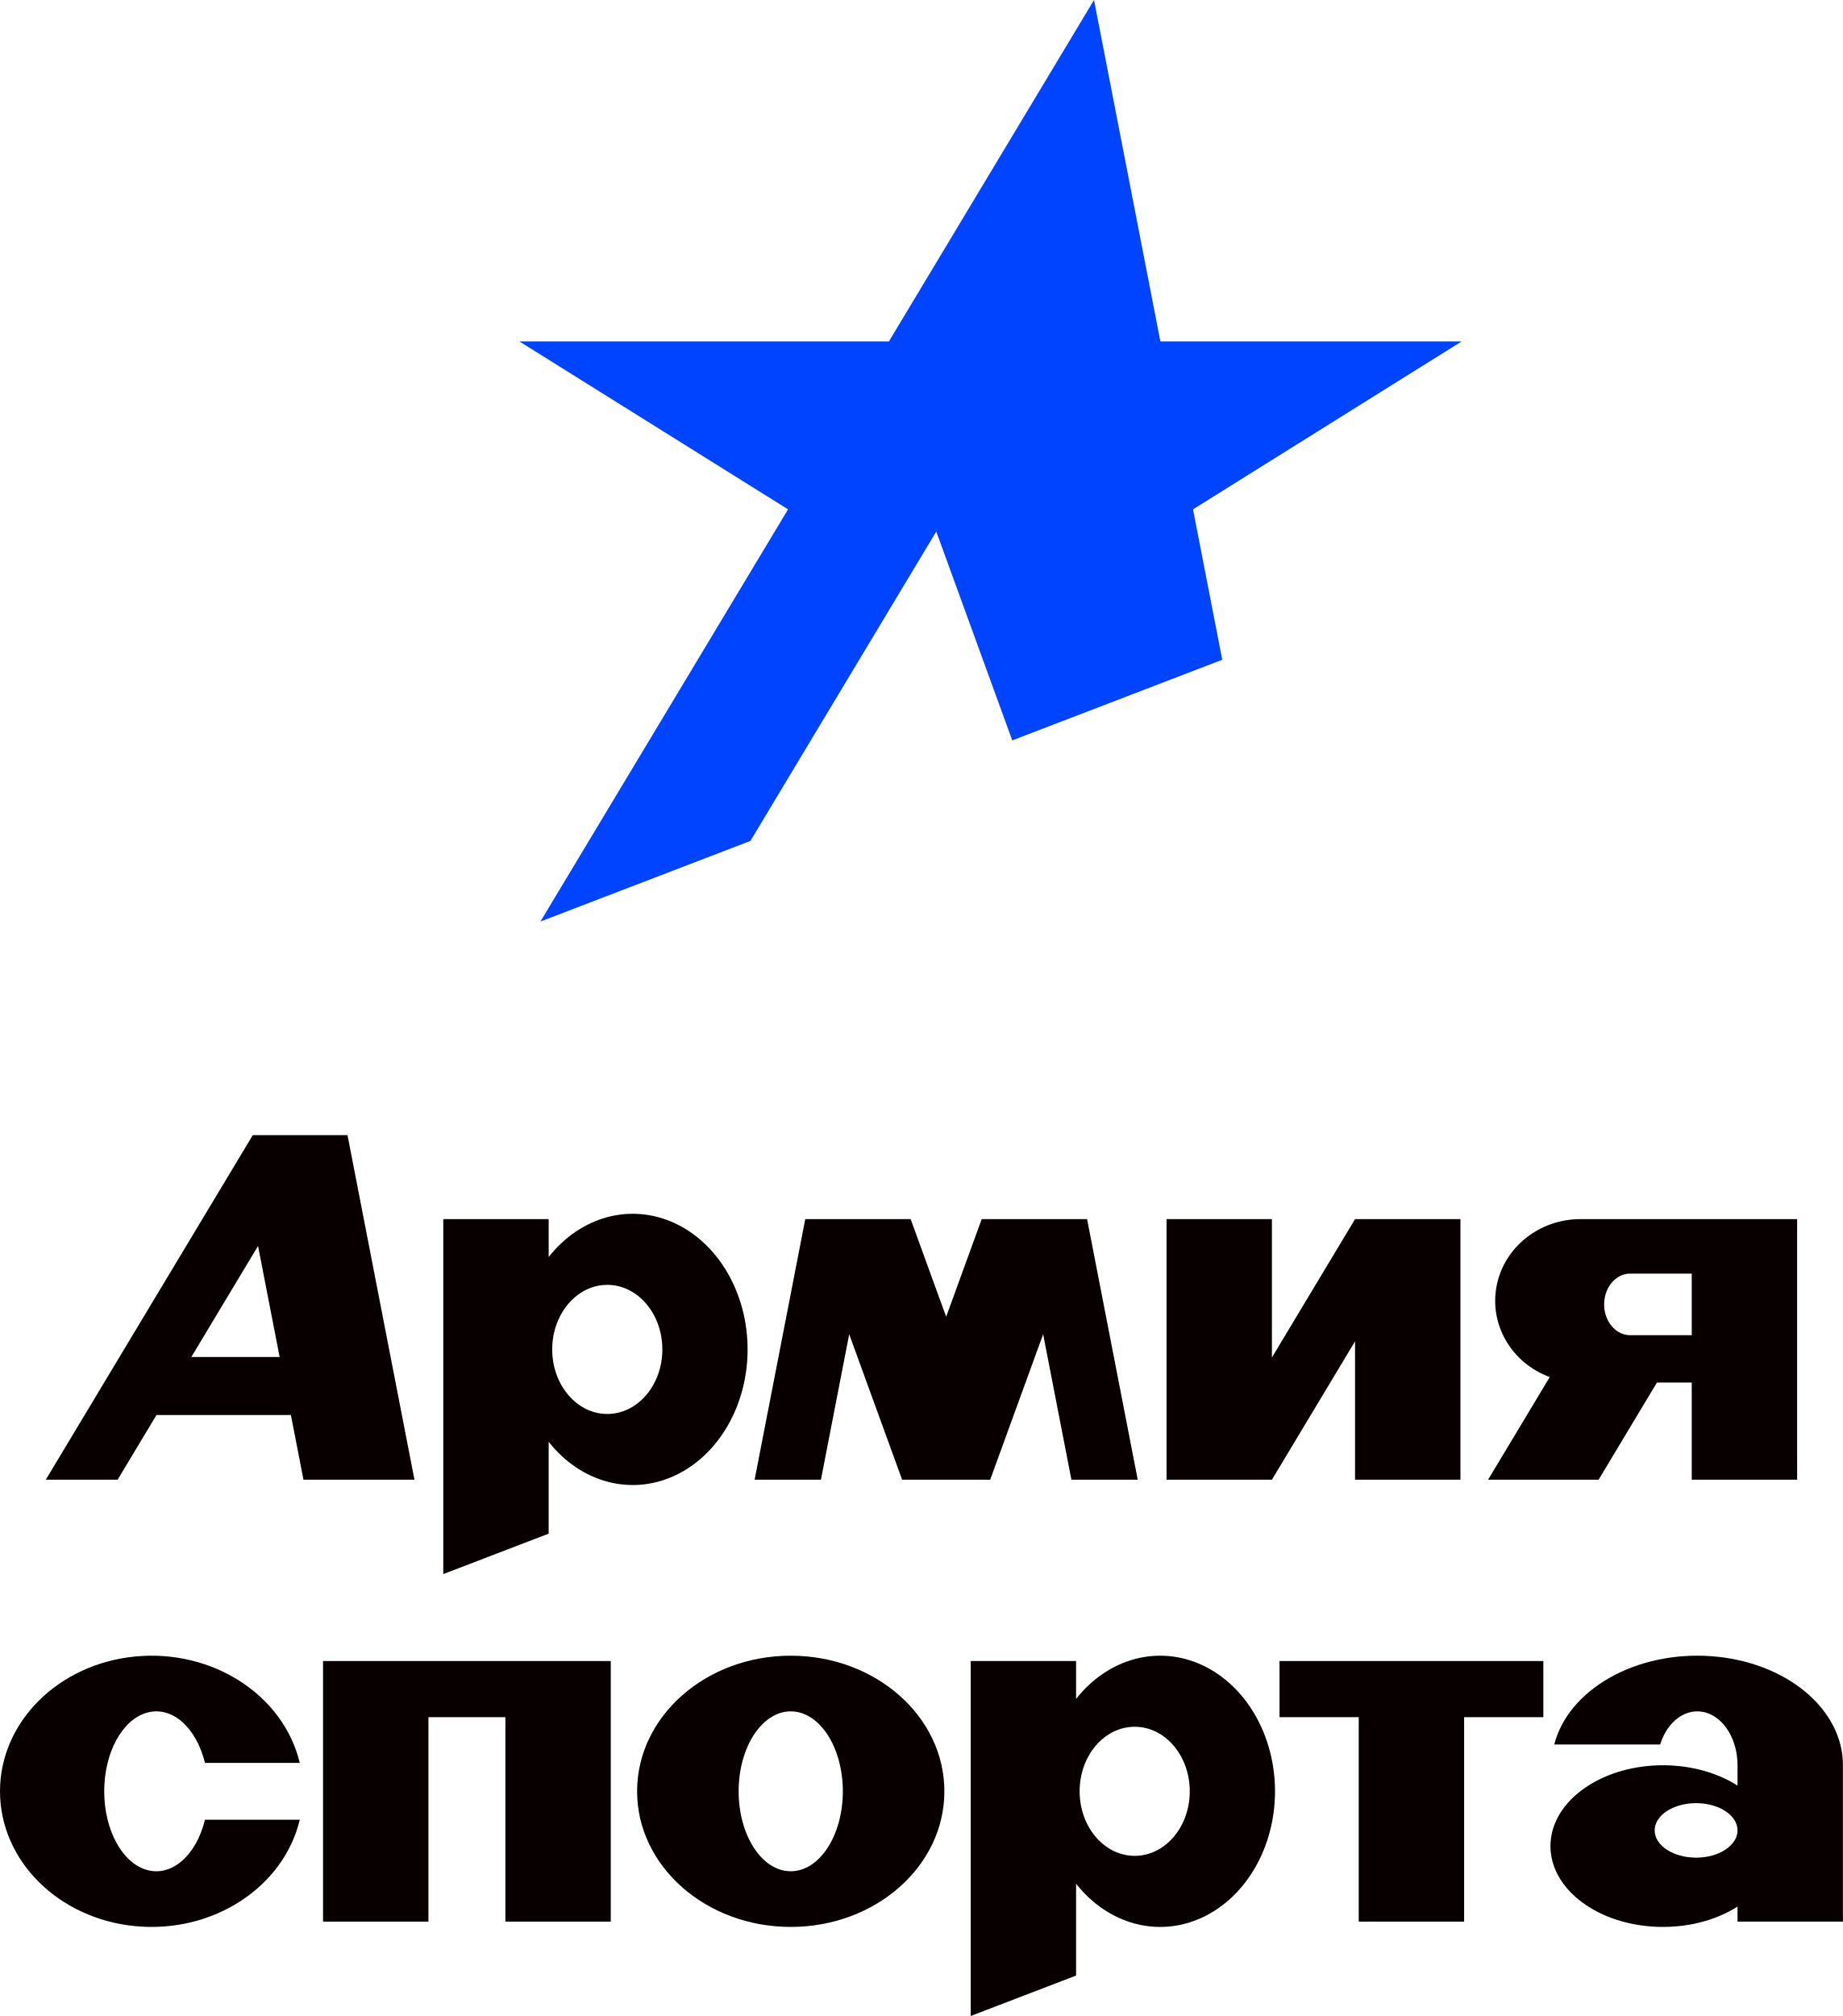
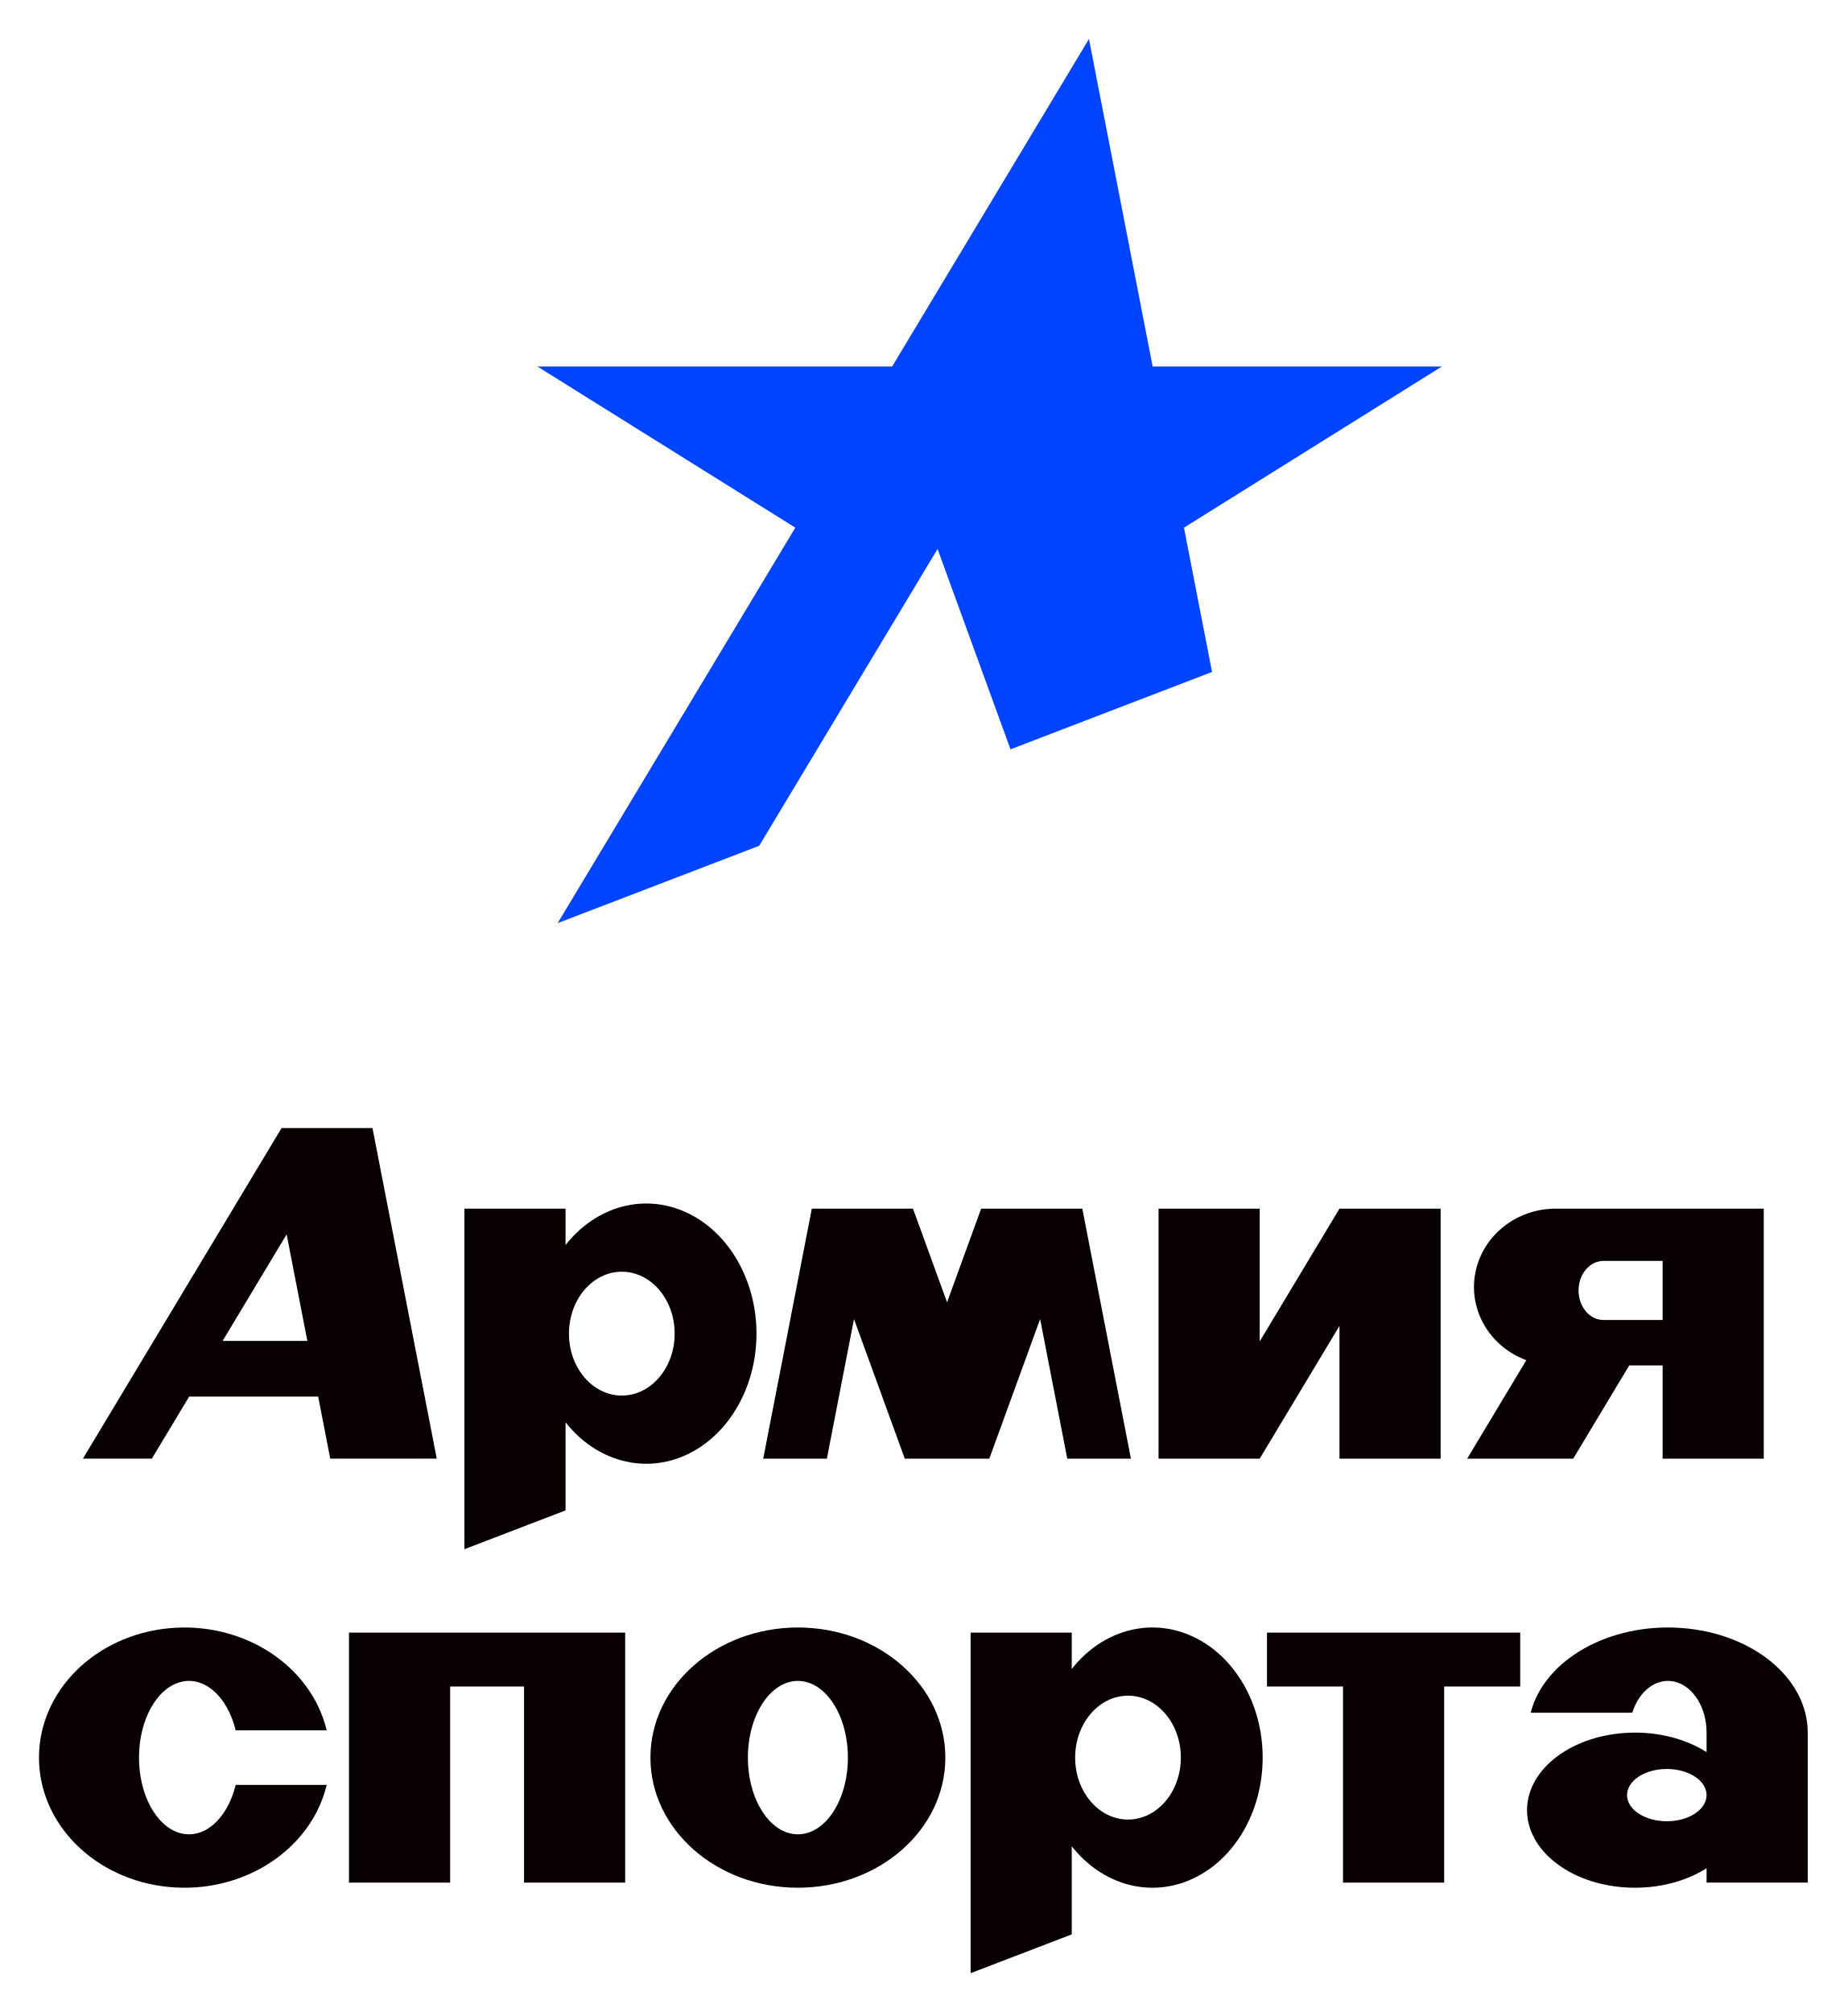
- <svg xmlns="http://www.w3.org/2000/svg" width="890.411" height="973.799" viewBox="0 0 890.411 973.799">
+ <svg xmlns="http://www.w3.org/2000/svg" width="930.0" height="1013.0" viewBox="-19.62 -19.62 929.96 1012.96">
  <defs>
    <clipPath id="d0">
      <path d="M0 0H846.163V212.025H0Z" />
    </clipPath>
    <clipPath id="d1">
      <path d="M0 0H890.411V174.04H0Z" />
    </clipPath>
-     <clipPath id="d2">
-       <path d="M0 0H890.411V973.799H0Z" />
-     </clipPath>
  </defs>
  <g>
-     <g clip-path="url(#d2)">
-       <g transform="matrix(1 0 0 1 250.9327 0.00001631015)">
-         <path d="M455.28 164.91L309.70 164.91L277.64 0.00L178.55 164.91L0.00 164.91L129.81 246.03L10.18 445.13L111.63 406.19L201.42 256.75L238.14 357.63L339.59 318.68L325.47 246.03L455.28 164.91Z" fill="rgba(0,68,255,1)" fill-rule="evenodd" />
-       </g>
-       <g transform="matrix(1 0 0 1 22.12363 548.3162)">
-         <g clip-path="url(#d0)">
-           <g transform="matrix(1 0 0 1 -0.0003905918 -0.0002686885)">
-             <path d="M100.00 0.00L145.77 0.00L178.12 166.43L124.50 166.43L118.43 135.19L53.48 135.19L34.70 166.43L0.00 166.43L100.00 0.00ZM102.55 53.52L70.32 107.16L112.98 107.16L102.55 53.52Z" fill="rgba(8,0,0,1)" fill-rule="evenodd" />
-           </g>
-           <g transform="matrix(1 0 0 1 192.0469 37.98558)">
-             <path d="M0.00 2.58L50.92 2.58L50.92 20.88C66.46 1.17 90.63 -5.31 111.85 4.55C133.08 14.41 147.03 38.59 147.03 65.51C147.03 92.43 133.08 116.61 111.85 126.47C90.63 136.33 66.46 129.85 50.92 110.14L50.92 154.50L0.00 174.04L0.00 2.58ZM105.84 65.51C105.84 82.73 93.93 96.69 79.24 96.69C64.55 96.69 52.63 82.73 52.63 65.51C52.63 48.29 64.55 34.33 79.24 34.33C93.93 34.33 105.84 48.29 105.84 65.51Z" fill="rgba(8,0,0,1)" fill-rule="evenodd" />
-           </g>
-           <g transform="matrix(1 0 0 1 342.4673 40.56233)">
-             <path d="M24.47 0.00L75.39 0.00L92.55 47.15L109.71 0.00L160.63 0.00L185.10 125.87L153.06 125.87L139.40 55.60L113.82 125.87L71.27 125.87L45.70 55.60L32.04 125.87L0.00 125.87L24.47 0.00Z" fill="rgba(8,0,0,1)" fill-rule="evenodd" />
-           </g>
-           <g transform="matrix(1 0 0 1 541.4839 40.56233)">
-             <path d="M0.00 0.00L50.92 0.00L50.92 66.84L91.08 0.00L142.00 0.00L142.00 125.87L91.08 125.87L91.08 59.03L50.92 125.87L0.00 125.87L0.00 0.00Z" fill="rgba(8,0,0,1)" fill-rule="evenodd" />
-           </g>
-           <g transform="matrix(1 0 0 1 696.8409 40.56233)">
-             <path d="M149.32 0.00L149.32 125.87L98.40 125.87L98.40 78.95L81.58 78.95L53.40 125.87L0.00 125.87L29.78 76.30C11.28 69.45 0.49 50.93 4.13 32.24C7.76 13.55 24.78 0.00 44.62 0.00L149.32 0.00ZM98.40 26.32L98.40 56.07L68.65 56.07C61.70 56.07 56.07 49.41 56.07 41.19C56.07 32.98 61.70 26.32 68.65 26.32L98.40 26.32Z" fill="rgba(8,0,0,1)" fill-rule="evenodd" />
-           </g>
+     <g transform="matrix(1 0 0 1 250.9327 0.00001631015)">
+       <path d="M455.28 164.91L309.70 164.91L277.64 0.00L178.55 164.91L0.00 164.91L129.81 246.03L10.18 445.13L111.63 406.19L201.42 256.75L238.14 357.63L339.59 318.68L325.47 246.03L455.28 164.91Z" fill="rgba(0,68,255,1)" fill-rule="evenodd" />
+     </g>
+     <g transform="matrix(1 0 0 1 22.12363 548.3162)">
+       <g clip-path="url(#d0)">
+         <g transform="matrix(1 0 0 1 -0.0003905918 -0.0002686885)">
+           <path d="M100.00 0.00L145.77 0.00L178.12 166.43L124.50 166.43L118.43 135.19L53.48 135.19L34.70 166.43L0.00 166.43L100.00 0.00ZM102.55 53.52L70.32 107.16L112.98 107.16L102.55 53.52Z" fill="rgba(8,0,0,1)" fill-rule="evenodd" />
+         </g>
+         <g transform="matrix(1 0 0 1 192.0469 37.98558)">
+           <path d="M0.00 2.58L50.92 2.58L50.92 20.88C66.46 1.17 90.63 -5.31 111.85 4.55C133.08 14.41 147.03 38.59 147.03 65.51C147.03 92.43 133.08 116.61 111.85 126.47C90.63 136.33 66.46 129.85 50.92 110.14L50.92 154.50L0.00 174.04L0.00 2.58ZM105.84 65.51C105.84 82.73 93.93 96.69 79.24 96.69C64.55 96.69 52.63 82.73 52.63 65.51C52.63 48.29 64.55 34.33 79.24 34.33C93.93 34.33 105.84 48.29 105.84 65.51Z" fill="rgba(8,0,0,1)" fill-rule="evenodd" />
+         </g>
+         <g transform="matrix(1 0 0 1 342.4673 40.56233)">
+           <path d="M24.47 0.00L75.39 0.00L92.55 47.15L109.71 0.00L160.63 0.00L185.10 125.87L153.06 125.87L139.40 55.60L113.82 125.87L71.27 125.87L45.70 55.60L32.04 125.87L0.00 125.87L24.47 0.00Z" fill="rgba(8,0,0,1)" fill-rule="evenodd" />
+         </g>
+         <g transform="matrix(1 0 0 1 541.4839 40.56233)">
+           <path d="M0.00 0.00L50.92 0.00L50.92 66.84L91.08 0.00L142.00 0.00L142.00 125.87L91.08 125.87L91.08 59.03L50.92 125.87L0.00 125.87L0.00 0.00Z" fill="rgba(8,0,0,1)" fill-rule="evenodd" />
+         </g>
+         <g transform="matrix(1 0 0 1 696.8409 40.56233)">
+           <path d="M149.32 0.00L149.32 125.87L98.40 125.87L98.40 78.95L81.58 78.95L53.40 125.87L0.00 125.87L29.78 76.30C11.28 69.45 0.49 50.93 4.13 32.24C7.76 13.55 24.78 0.00 44.62 0.00L149.32 0.00ZM98.40 26.32L98.40 56.07L68.65 56.07C61.70 56.07 56.07 49.41 56.07 41.19C56.07 32.98 61.70 26.32 68.65 26.32L98.40 26.32Z" fill="rgba(8,0,0,1)" fill-rule="evenodd" />
        </g>
      </g>
-       <g transform="matrix(1 0 0 1 -9.094947017729282e-13 799.7584)">
-         <g clip-path="url(#d1)">
-           <g transform="matrix(1 0 0 1 -9.094947017729282e-13 0.0001068214)">
-             <path d="M144.84 51.78C136.98 19.02 102.76 -3.16 65.51 0.37C28.26 3.90 0.00 32.00 0.00 65.51C0.00 99.02 28.26 127.12 65.51 130.65C102.76 134.18 136.98 112.00 144.84 79.24L99.04 79.24C94.73 96.66 82.92 106.86 70.97 103.49C59.02 100.12 50.35 84.14 50.35 65.51C50.35 46.88 59.02 30.90 70.97 27.53C82.92 24.16 94.73 34.36 99.04 51.78L144.84 51.78Z" fill="rgba(8,0,0,1)" fill-rule="evenodd" />
-           </g>
-           <g transform="matrix(1 0 0 1 156.0733 2.576858)">
-             <path d="M0.00 0.00L139.02 0.00L139.02 125.87L88.11 125.87L88.11 27.12L50.92 27.12L50.92 125.87L0.00 125.87L0.00 0.00Z" fill="rgba(8,0,0,1)" fill-rule="evenodd" />
-           </g>
-           <g transform="matrix(1 0 0 1 307.8145 0.002341645)">
-             <path d="M148.46 65.51C148.46 101.69 115.23 131.01 74.23 131.01C33.23 131.01 0.00 101.69 0.00 65.51C0.00 29.33 33.23 0.00 74.23 0.00C115.23 0.00 148.46 29.33 148.46 65.51ZM99.40 65.51C99.40 86.84 88.13 104.12 74.23 104.12C60.33 104.12 49.06 86.84 49.06 65.51C49.06 44.18 60.33 26.89 74.23 26.89C88.13 26.89 99.40 44.18 99.40 65.51Z" fill="rgba(8,0,0,1)" fill-rule="evenodd" />
-           </g>
-           <g transform="matrix(1 0 0 1 468.9911 -0.0004518844)">
-             <path d="M0.00 2.58L50.92 2.58L50.92 20.88C66.46 1.17 90.63 -5.31 111.85 4.55C133.08 14.41 147.03 38.59 147.03 65.51C147.03 92.43 133.08 116.61 111.85 126.47C90.63 136.33 66.46 129.85 50.92 110.14L50.92 154.50L0.00 174.04L0.00 2.58ZM105.84 65.51C105.84 82.73 93.93 96.69 79.24 96.69C64.55 96.69 52.63 82.73 52.63 65.51C52.63 48.29 64.55 34.33 79.24 34.33C93.93 34.33 105.84 48.29 105.84 65.51Z" fill="rgba(8,0,0,1)" fill-rule="evenodd" />
-           </g>
-           <g transform="matrix(1 0 0 1 618.199 2.576858)">
-             <path d="M0.00 0.00L127.47 0.00L127.47 27.12L89.19 27.12L89.19 125.87L38.27 125.87L38.27 27.12L0.00 27.12L0.00 0.00Z" fill="rgba(8,0,0,1)" fill-rule="evenodd" />
-           </g>
-           <g transform="matrix(1 0 0 1 749.0982 0.0001068214)">
-             <path d="M1.84 42.91C8.71 16.12 41.52 -2.35 77.63 0.24C113.74 2.83 141.31 25.64 141.31 52.92L141.31 128.44L90.39 128.44L90.39 121.19C68.56 135.09 35.36 134.13 15.16 119.02C-5.05 103.91 -5.05 80.03 15.16 64.92C35.36 49.81 68.56 48.85 90.39 62.75L90.39 52.92C90.39 40.51 83.85 29.83 74.76 27.39C65.67 24.96 56.55 31.46 52.99 42.91L1.84 42.91ZM90.39 84.39C90.39 91.65 81.43 97.55 70.37 97.55C59.31 97.55 50.35 91.65 50.35 84.39C50.35 77.12 59.31 71.23 70.37 71.23C81.43 71.23 90.39 77.12 90.39 84.39Z" fill="rgba(8,0,0,1)" fill-rule="evenodd" />
-           </g>
+     </g>
+     <g transform="matrix(1 0 0 1 -9.094947017729282e-13 799.7584)">
+       <g clip-path="url(#d1)">
+         <g transform="matrix(1 0 0 1 -9.094947017729282e-13 0.0001068214)">
+           <path d="M144.84 51.78C136.98 19.02 102.76 -3.16 65.51 0.37C28.26 3.90 0.00 32.00 0.00 65.51C0.00 99.02 28.26 127.12 65.51 130.65C102.76 134.18 136.98 112.00 144.84 79.24L99.04 79.24C94.73 96.66 82.92 106.86 70.97 103.49C59.02 100.12 50.35 84.14 50.35 65.51C50.35 46.88 59.02 30.90 70.97 27.53C82.92 24.16 94.73 34.36 99.04 51.78L144.84 51.78Z" fill="rgba(8,0,0,1)" fill-rule="evenodd" />
+         </g>
+         <g transform="matrix(1 0 0 1 156.0733 2.576858)">
+           <path d="M0.00 0.00L139.02 0.00L139.02 125.87L88.11 125.87L88.11 27.12L50.92 27.12L50.92 125.87L0.00 125.87L0.00 0.00Z" fill="rgba(8,0,0,1)" fill-rule="evenodd" />
+         </g>
+         <g transform="matrix(1 0 0 1 307.8145 0.002341645)">
+           <path d="M148.46 65.51C148.46 101.69 115.23 131.01 74.23 131.01C33.23 131.01 0.00 101.69 0.00 65.51C0.00 29.33 33.23 0.00 74.23 0.00C115.23 0.00 148.46 29.33 148.46 65.51ZM99.40 65.51C99.40 86.84 88.13 104.12 74.23 104.12C60.33 104.12 49.06 86.84 49.06 65.51C49.06 44.18 60.33 26.89 74.23 26.89C88.13 26.89 99.40 44.18 99.40 65.51Z" fill="rgba(8,0,0,1)" fill-rule="evenodd" />
+         </g>
+         <g transform="matrix(1 0 0 1 468.9911 -0.0004518844)">
+           <path d="M0.00 2.58L50.92 2.58L50.92 20.88C66.46 1.17 90.63 -5.31 111.85 4.55C133.08 14.41 147.03 38.59 147.03 65.51C147.03 92.43 133.08 116.61 111.85 126.47C90.63 136.33 66.46 129.85 50.92 110.14L50.92 154.50L0.00 174.04L0.00 2.58ZM105.84 65.51C105.84 82.73 93.93 96.69 79.24 96.69C64.55 96.69 52.63 82.73 52.63 65.51C52.63 48.29 64.55 34.33 79.24 34.33C93.93 34.33 105.84 48.29 105.84 65.51Z" fill="rgba(8,0,0,1)" fill-rule="evenodd" />
+         </g>
+         <g transform="matrix(1 0 0 1 618.199 2.576858)">
+           <path d="M0.00 0.00L127.47 0.00L127.47 27.12L89.19 27.12L89.19 125.87L38.27 125.87L38.27 27.12L0.00 27.12L0.00 0.00Z" fill="rgba(8,0,0,1)" fill-rule="evenodd" />
+         </g>
+         <g transform="matrix(1 0 0 1 749.0982 0.0001068214)">
+           <path d="M1.84 42.91C8.71 16.12 41.52 -2.35 77.63 0.24C113.74 2.83 141.31 25.64 141.31 52.92L141.31 128.44L90.39 128.44L90.39 121.19C68.56 135.09 35.36 134.13 15.16 119.02C-5.05 103.91 -5.05 80.03 15.16 64.92C35.36 49.81 68.56 48.85 90.39 62.75L90.39 52.92C90.39 40.51 83.85 29.83 74.76 27.39C65.67 24.96 56.55 31.46 52.99 42.91L1.84 42.91ZM90.39 84.39C90.39 91.65 81.43 97.55 70.37 97.55C59.31 97.55 50.35 91.65 50.35 84.39C50.35 77.12 59.31 71.23 70.37 71.23C81.43 71.23 90.39 77.12 90.39 84.39Z" fill="rgba(8,0,0,1)" fill-rule="evenodd" />
        </g>
      </g>
    </g>
  </g>
</svg>
